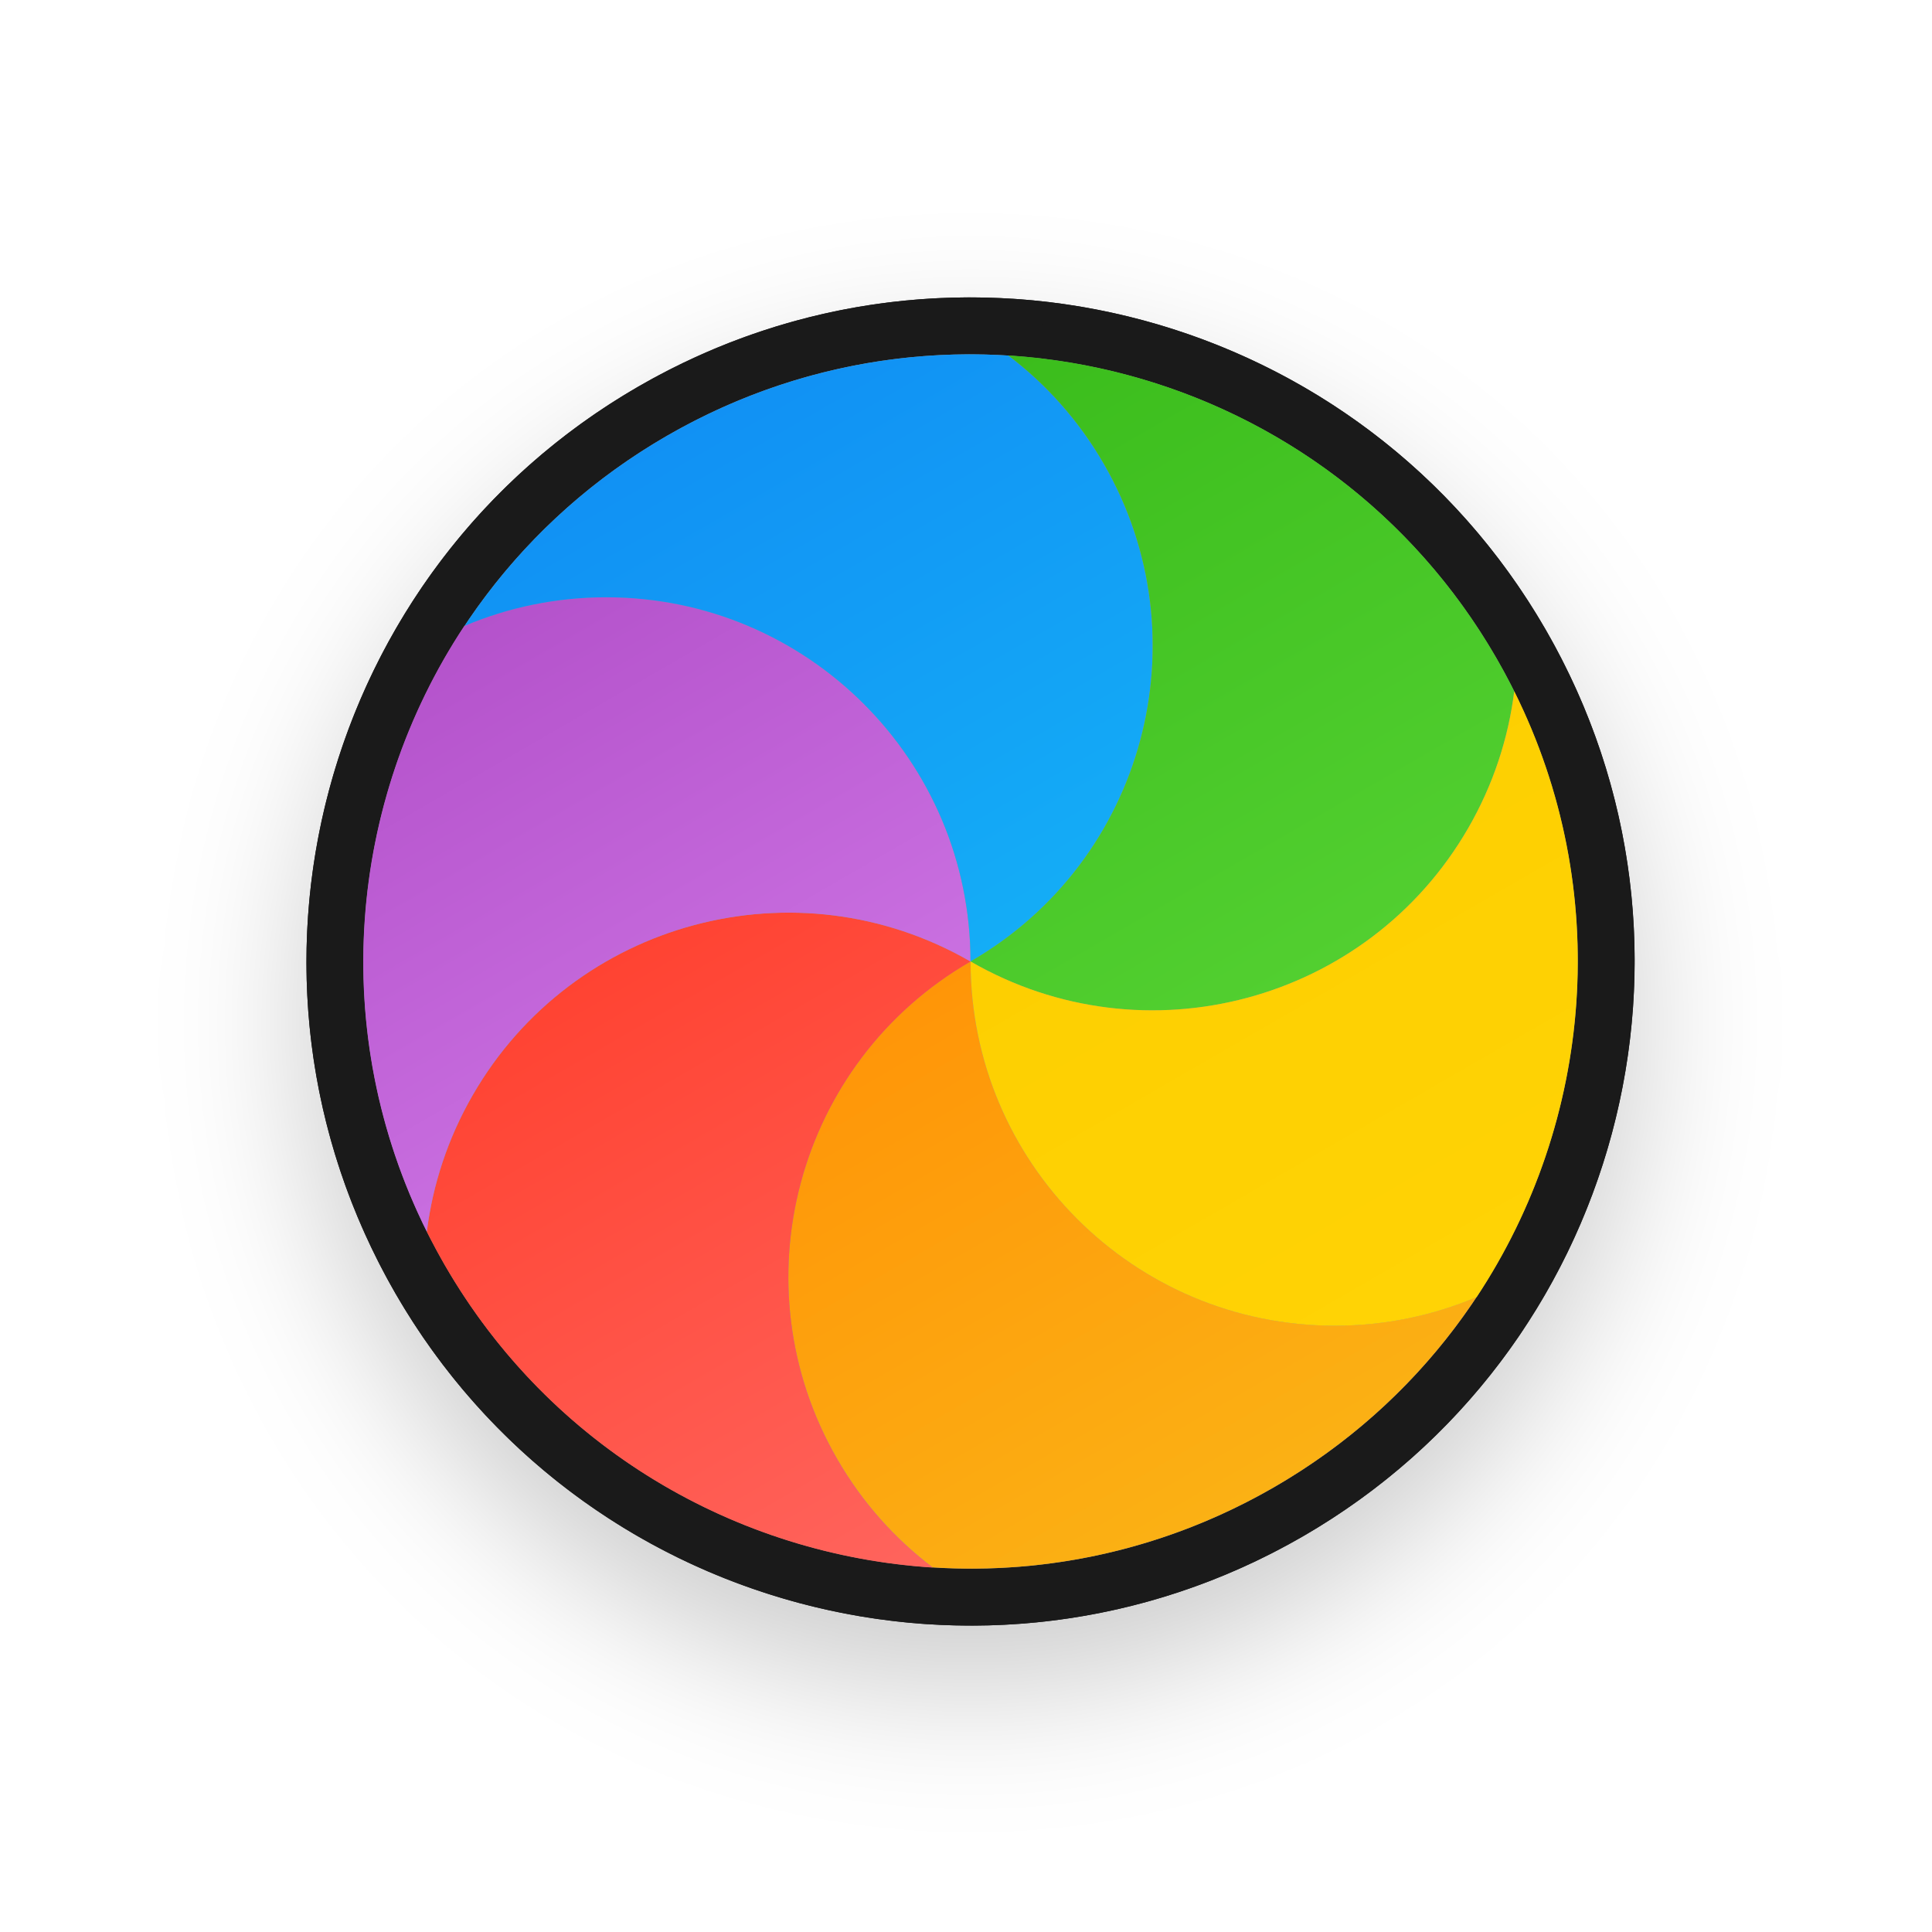
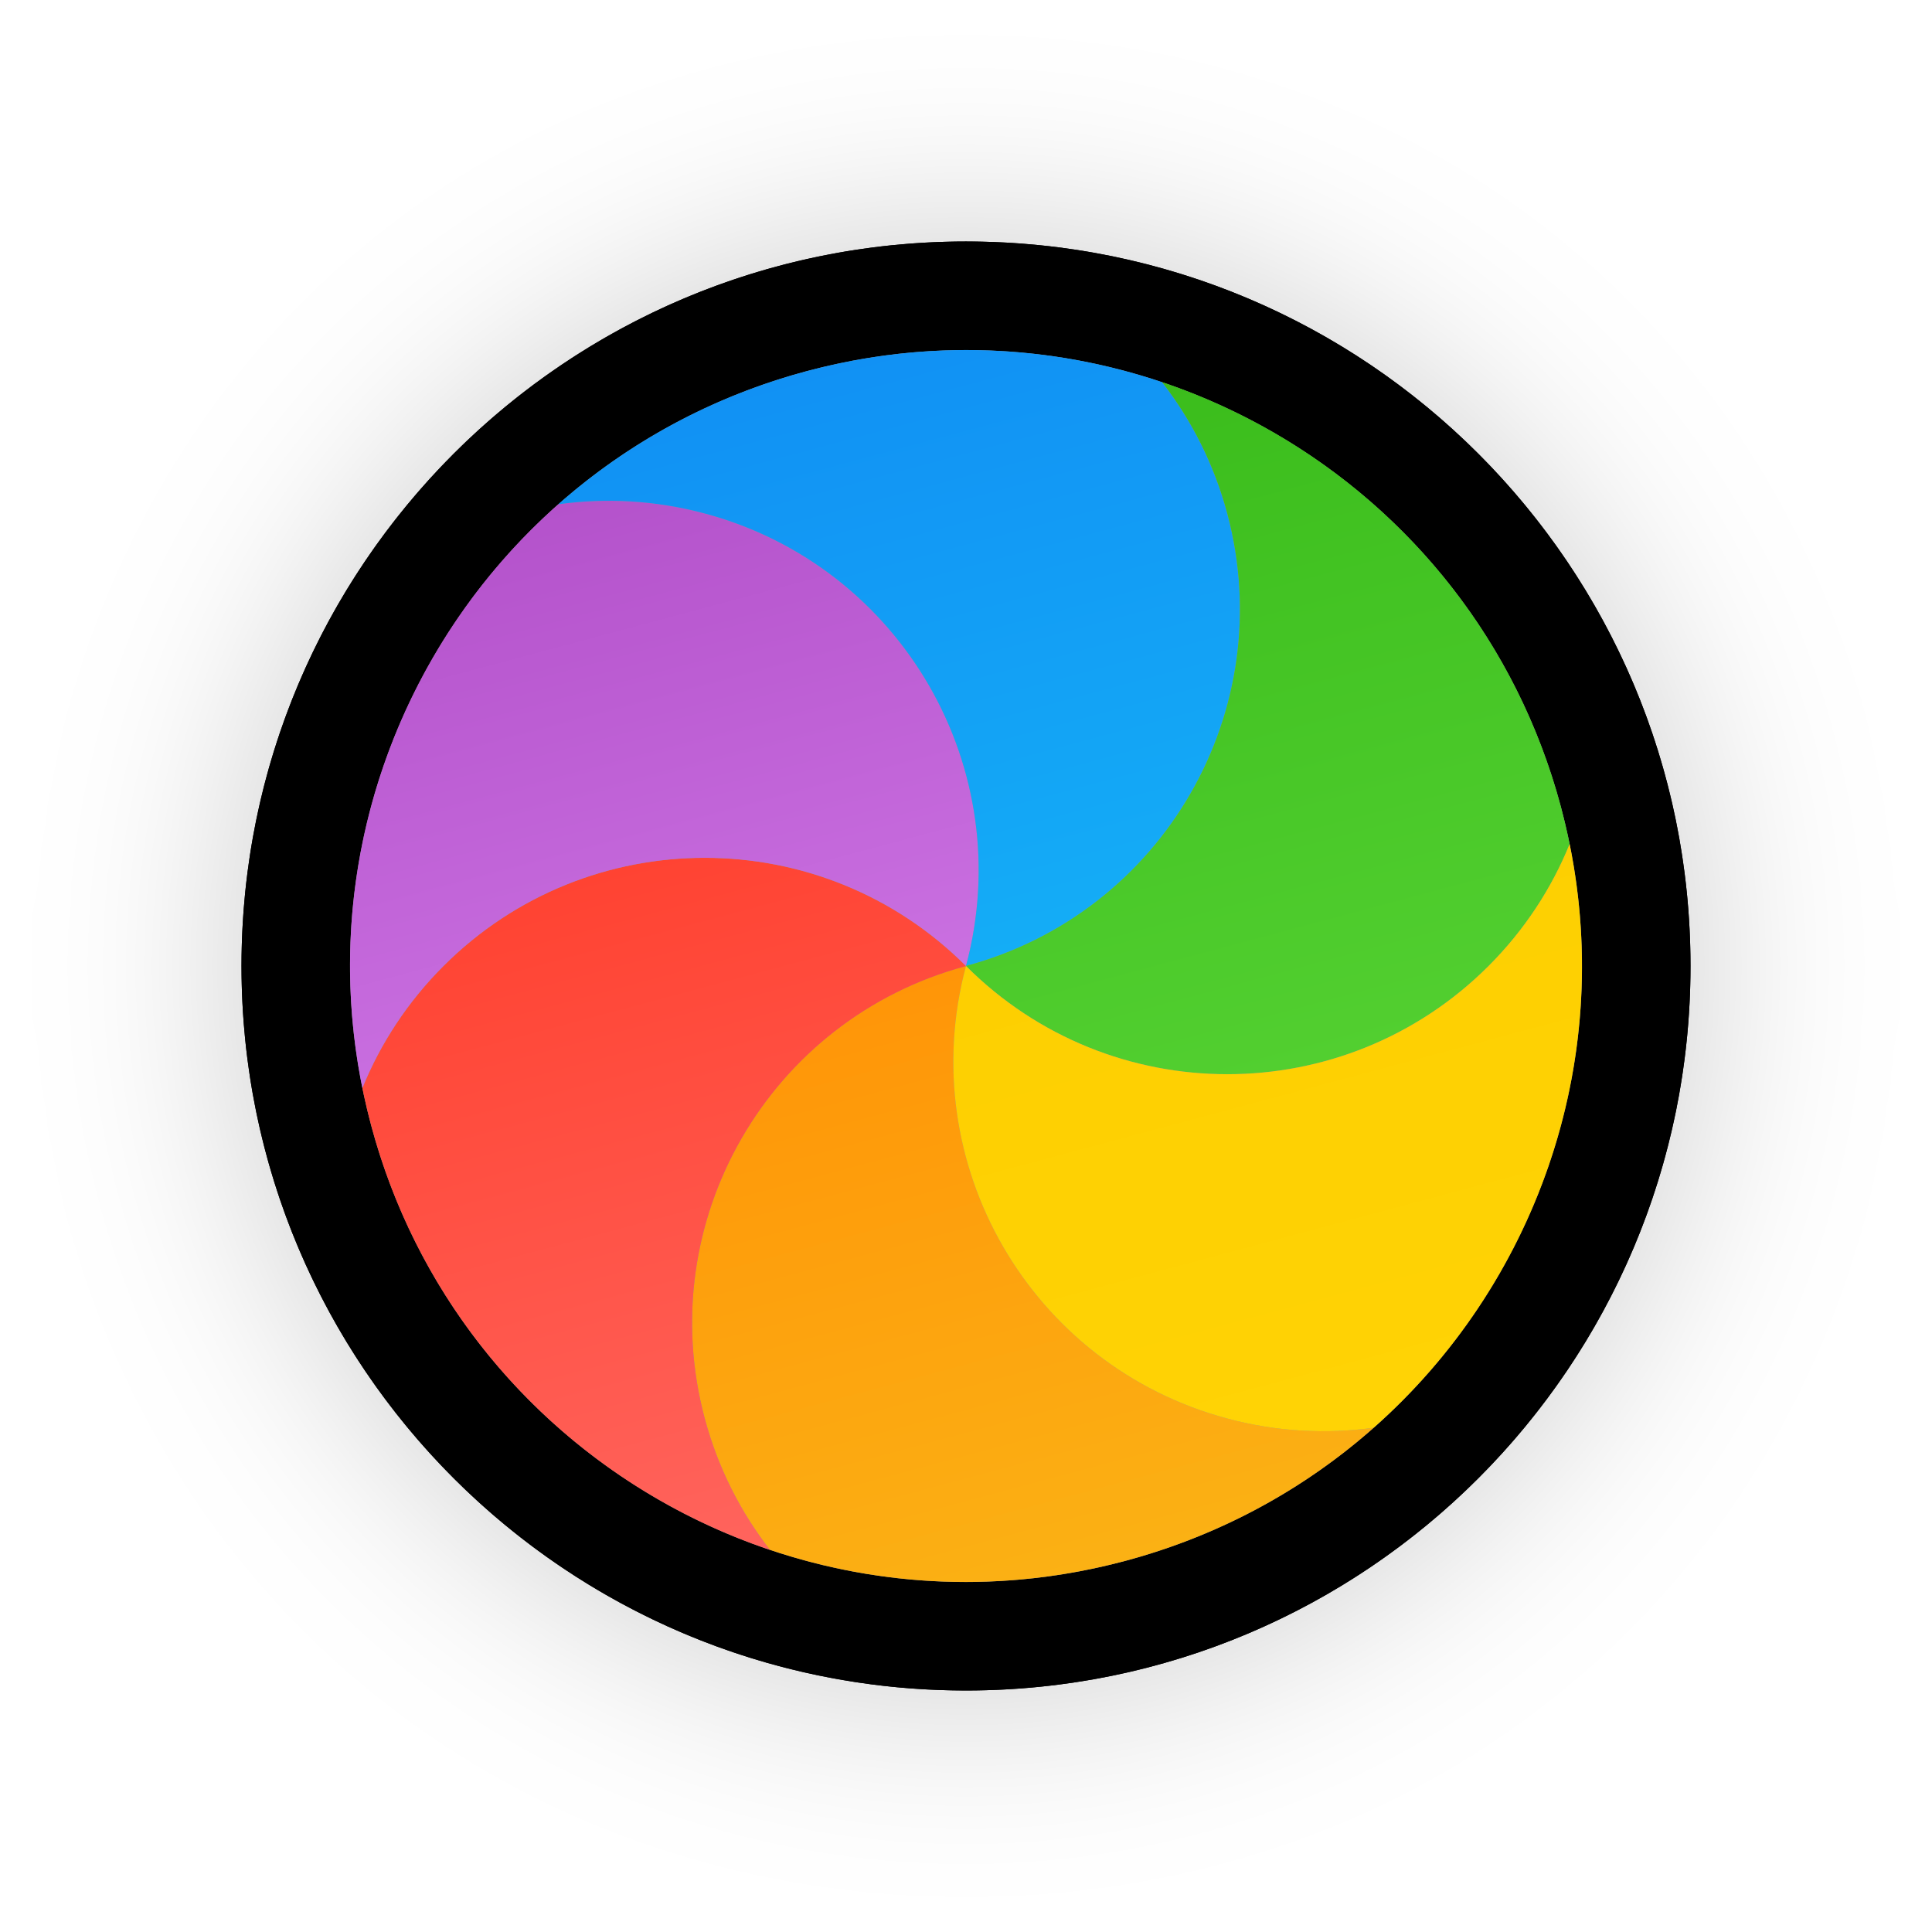
- <svg xmlns="http://www.w3.org/2000/svg" xmlns:xlink="http://www.w3.org/1999/xlink" width="32" height="32" viewBox="0 0 32 32" id="svg2" version="1.1">
-   <defs id="defs4">
-     <linearGradient gradientUnits="userSpaceOnUse" gradientTransform="matrix(1.028313,0,0,0.9836115,343.323,796.7172)" x1="17.871" y1="7.669" x2="17.871" y2="17.893" id="linearGradient-colour1">
-       <stop stop-color="#FBB114" offset="0%" id="stop7" />
-       <stop stop-color="#FF9508" offset="100%" id="stop9" />
-     </linearGradient>
-     <linearGradient gradientUnits="userSpaceOnUse" gradientTransform="matrix(0.944652,0,0,1.070723,343.323,796.7172)" x1="23.954" y1="8.61" x2="23.954" y2="19.256" id="linearGradient-colour2">
-       <stop stop-color="#FF645D" offset="0%" id="stop12" />
-       <stop stop-color="#FF4332" offset="100%" id="stop14" />
-     </linearGradient>
-     <linearGradient gradientUnits="userSpaceOnUse" gradientTransform="matrix(1.103708,0,0,0.9164209,343.323,796.7172)" x1="20.127" y1="19.205" x2="20.127" y2="29.033" id="linearGradient-colour3">
-       <stop stop-color="#CA70E1" offset="0%" id="stop17" />
-       <stop stop-color="#B452CB" offset="100%" id="stop19" />
-     </linearGradient>
-     <linearGradient gradientUnits="userSpaceOnUse" gradientTransform="matrix(1.028313,0,0,0.9836116,343.323,796.7172)" x1="16.36" y1="17.893" x2="16.36" y2="28.118" id="linearGradient-colour4">
-       <stop stop-color="#14ADF6" offset="0%" id="stop22" />
-       <stop stop-color="#1191F4" offset="100%" id="stop24" />
-     </linearGradient>
-     <linearGradient gradientUnits="userSpaceOnUse" gradientTransform="matrix(0.944652,0,0,1.070723,343.323,796.7172)" x1="13.308" y1="13.619" x2="13.308" y2="24.265" id="linearGradient-colour5">
-       <stop stop-color="#52CF30" offset="0%" id="stop27" />
-       <stop stop-color="#3BBD1C" offset="100%" id="stop29" />
-     </linearGradient>
-     <linearGradient gradientUnits="userSpaceOnUse" gradientTransform="matrix(1.103708,0,0,0.9164209,343.323,796.7172)" x1="11.766" y1="9.377" x2="11.766" y2="19.205" id="linearGradient-colour6">
-       <stop stop-color="#FFD305" offset="0%" id="stop32" />
-       <stop stop-color="#FDCF01" offset="100%" id="stop34" />
-     </linearGradient>
-     <filter style="color-interpolation-filters:sRGB" height="1.257" y="-0.128" width="1.257" x="-0.128" id="filter7466-5">
-       <feGaussianBlur id="feGaussianBlur7468-9" stdDeviation="1.177" />
-     </filter>
-     <linearGradient xlink:href="#linearGradient-colour1" id="linearGradient9998" gradientUnits="userSpaceOnUse" gradientTransform="matrix(-0.8903972,0.5140711,-0.4917239,-0.8516907,40.11293,1042.728)" x1="17.871" y1="7.669" x2="17.871" y2="17.893" />
-     <linearGradient xlink:href="#linearGradient-colour2" id="linearGradient10000" gradientUnits="userSpaceOnUse" gradientTransform="matrix(-0.8179564,0.4722473,-0.5352725,-0.9271191,40.11293,1042.728)" x1="23.954" y1="8.61" x2="23.954" y2="19.256" />
-     <linearGradient xlink:href="#linearGradient-colour3" id="linearGradient10002" gradientUnits="userSpaceOnUse" gradientTransform="matrix(-0.9556798,0.551762,-0.4581341,-0.7935116,40.11293,1042.728)" x1="20.127" y1="19.205" x2="20.127" y2="29.033" />
-     <linearGradient xlink:href="#linearGradient-colour4" id="linearGradient10004" gradientUnits="userSpaceOnUse" gradientTransform="matrix(-0.8903972,0.5140711,-0.4917239,-0.8516908,40.11293,1042.728)" x1="16.36" y1="17.893" x2="16.36" y2="28.118" />
-     <linearGradient xlink:href="#linearGradient-colour5" id="linearGradient10006" gradientUnits="userSpaceOnUse" gradientTransform="matrix(-0.8179564,0.4722473,-0.5352725,-0.9271191,40.11293,1042.728)" x1="13.308" y1="13.619" x2="13.308" y2="24.265" />
-     <linearGradient xlink:href="#linearGradient-colour6" id="linearGradient10008" gradientUnits="userSpaceOnUse" gradientTransform="matrix(-0.9556798,0.551762,-0.4581341,-0.7935116,40.11293,1042.728)" x1="11.766" y1="9.377" x2="11.766" y2="19.205" />
-   </defs>
-   <g id="layer1" transform="translate(0,-1020.362)">
-     <path id="path7460-6-2" d="m 16.075,1026.3 c -6.075,0 -11,4.925 -11,11 0,6.075 4.925,11 11,11 6.075,0 11,-4.925 11,-11 0,-6.075 -4.925,-11 -11,-11 z" style="color:#000000;font-style:normal;font-variant:normal;font-weight:normal;font-stretch:normal;font-size:medium;line-height:normal;font-family:Sans;-inkscape-font-specification:Sans;text-indent:0;text-align:start;text-decoration:none;text-decoration-line:none;letter-spacing:normal;word-spacing:normal;text-transform:none;direction:ltr;block-progression:tb;writing-mode:lr-tb;baseline-shift:baseline;text-anchor:start;display:inline;overflow:visible;visibility:visible;opacity:0.2;fill:#000000;fill-opacity:1;fill-rule:nonzero;stroke:none;stroke-width:2;marker:none;filter:url(#filter7466-5);enable-background:accumulate" />
-     <circle style="fill:#1a1a1a;fill-rule:evenodd;stroke:none;stroke-width:1;fill-opacity:1" id="circle9958" cx="504.222" cy="-905.489" r="10.998" transform="rotate(150)" />
-     <path style="fill:#1a1a1a;fill-rule:evenodd;stroke:none;stroke-width:1;fill-opacity:1" d="m 15.391,1047.265 c -0.683,-0.516 -1.276,-1.175 -1.732,-1.964 -1.822,-3.156 -0.741,-7.192 2.415,-9.014 1.2e-5,3.644 2.954,6.599 6.599,6.599 0.911,0 1.779,-0.185 2.569,-0.518 -0.91,1.374 -2.144,2.564 -3.668,3.444 -1.947,1.124 -4.095,1.585 -6.183,1.453 z" id="path9960" />
-     <path style="fill:#1a1a1a;fill-rule:evenodd;stroke:none;stroke-width:1;fill-opacity:1" d="m 6.226,1041.183 c 0.106,-0.849 0.38,-1.692 0.835,-2.48 1.822,-3.156 5.858,-4.238 9.014,-2.415 -3.156,1.822 -4.238,5.858 -2.415,9.014 0.455,0.788 1.048,1.447 1.732,1.964 -3.552,-0.225 -6.928,-2.166 -8.841,-5.479 -0.115,-0.199 -0.223,-0.401 -0.324,-0.604 v 0 z" id="path9962" />
-     <path style="fill:#1a1a1a;fill-rule:evenodd;stroke:none;stroke-width:1;fill-opacity:1" d="m 6.908,1030.207 c 0.789,-0.334 1.657,-0.519 2.569,-0.519 3.644,0 6.599,2.954 6.599,6.599 -3.156,-1.822 -7.192,-0.741 -9.014,2.415 -0.455,0.788 -0.729,1.631 -0.835,2.48 -1.797,-3.606 -1.43,-7.787 0.682,-10.976 z" id="path9964" />
-     <path style="fill:#1a1a1a;fill-rule:evenodd;stroke:none;stroke-width:1;fill-opacity:1" d="m 16.759,1025.309 c 0.683,0.517 1.276,1.175 1.732,1.964 1.822,3.156 0.741,7.192 -2.415,9.014 -4e-6,-3.644 -2.954,-6.599 -6.599,-6.599 -0.911,0 -1.779,0.185 -2.569,0.519 0.91,-1.374 2.144,-2.564 3.668,-3.444 1.947,-1.124 4.095,-1.585 6.183,-1.453 z" id="path9966" />
-     <path style="fill:#1a1a1a;fill-rule:evenodd;stroke:none;stroke-width:1;fill-opacity:1" d="m 25.924,1031.392 c -0.106,0.849 -0.38,1.692 -0.835,2.48 -1.822,3.156 -5.858,4.238 -9.014,2.415 3.156,-1.822 4.238,-5.858 2.415,-9.014 -0.455,-0.788 -1.048,-1.447 -1.732,-1.964 3.552,0.225 6.928,2.166 8.841,5.479 0.115,0.199 0.223,0.401 0.324,0.604 v 0 z" id="path9968" />
-     <path style="fill:#1a1a1a;fill-rule:evenodd;stroke:none;stroke-width:1;fill-opacity:1" d="m 25.242,1042.368 c -0.789,0.334 -1.657,0.518 -2.569,0.518 -3.644,0 -6.599,-2.954 -6.599,-6.599 3.156,1.822 7.192,0.741 9.014,-2.415 0.455,-0.788 0.729,-1.631 0.835,-2.48 1.797,3.606 1.43,7.787 -0.682,10.976 z" id="path9970" />
-     <circle r="10.055" cy="-905.489" cx="504.222" id="circle9972" style="fill:#959595;fill-rule:evenodd;stroke:none;stroke-width:1" transform="rotate(150)" />
-     <path id="path9974" d="m 15.45,1046.324 c -0.625,-0.472 -1.167,-1.075 -1.583,-1.796 -1.666,-2.886 -0.677,-6.575 2.208,-8.242 5e-6,3.332 2.701,6.033 6.033,6.033 0.833,0 1.627,-0.169 2.348,-0.474 -0.832,1.256 -1.96,2.344 -3.354,3.149 -1.78,1.028 -3.744,1.45 -5.653,1.329 z" style="fill:url(#linearGradient9998);fill-rule:evenodd;stroke:none;stroke-width:1" />
-     <path id="path9976" d="m 7.07,1040.763 c 0.097,-0.777 0.347,-1.547 0.763,-2.267 1.666,-2.886 5.356,-3.874 8.242,-2.208 -2.886,1.666 -3.874,5.356 -2.208,8.242 0.416,0.721 0.959,1.323 1.583,1.796 -3.247,-0.205 -6.334,-1.98 -8.083,-5.009 -0.105,-0.182 -0.203,-0.366 -0.297,-0.552 v 0 z" style="fill:url(#linearGradient10000);fill-rule:evenodd;stroke:none;stroke-width:1" />
-     <path id="path9978" d="m 7.693,1030.728 c 0.722,-0.305 1.515,-0.474 2.348,-0.474 3.332,-10e-5 6.033,2.701 6.033,6.033 -2.886,-1.666 -6.576,-0.677 -8.242,2.208 -0.416,0.72 -0.666,1.491 -0.763,2.267 -1.643,-3.297 -1.307,-7.12 0.623,-10.035 z" style="fill:url(#linearGradient10002);fill-rule:evenodd;stroke:none;stroke-width:1" />
-     <path id="path9980" d="m 16.7,1026.25 c 0.625,0.472 1.167,1.075 1.583,1.796 1.666,2.886 0.677,6.576 -2.208,8.242 9e-6,-3.332 -2.701,-6.033 -6.033,-6.033 -0.833,-10e-5 -1.627,0.169 -2.348,0.474 0.832,-1.256 1.96,-2.345 3.354,-3.149 1.78,-1.028 3.744,-1.449 5.653,-1.329 z" style="fill:url(#linearGradient10004);fill-rule:evenodd;stroke:none;stroke-width:1" />
-     <path id="path9982" d="m 25.08,1031.811 c -0.097,0.777 -0.347,1.547 -0.763,2.268 -1.666,2.886 -5.356,3.874 -8.242,2.208 2.886,-1.666 3.874,-5.356 2.208,-8.242 -0.416,-0.721 -0.959,-1.323 -1.583,-1.796 3.247,0.205 6.334,1.98 8.083,5.009 0.105,0.182 0.204,0.366 0.297,0.552 v 0 z" style="fill:url(#linearGradient10006);fill-rule:evenodd;stroke:none;stroke-width:1" />
-     <path id="path9984" d="m 24.457,1041.846 c -0.722,0.305 -1.515,0.474 -2.348,0.474 -3.332,0 -6.033,-2.701 -6.033,-6.033 2.886,1.666 6.576,0.677 8.242,-2.208 0.416,-0.72 0.666,-1.491 0.763,-2.268 1.643,3.297 1.307,7.12 -0.623,10.035 z" style="fill:url(#linearGradient10008);fill-rule:evenodd;stroke:none;stroke-width:1" />
+ <svg xmlns="http://www.w3.org/2000/svg" height="24" viewBox="0 0 24 24" width="24">
+   <filter id="a" color-interpolation-filters="sRGB" height="1.336" width="1.336" x="-.168" y="-.168">
+     <feGaussianBlur stdDeviation="1.54" />
+   </filter>
+   <linearGradient id="b" gradientTransform="matrix(1.028313 0 0 .9836115 -1.5249 .32507)" gradientUnits="userSpaceOnUse" x1="17.871" x2="17.871" y1="7.669" y2="17.893">
+     <stop offset="0" stop-color="#fbb114" />
+     <stop offset="1" stop-color="#ff9508" />
+   </linearGradient>
+   <linearGradient id="c" gradientTransform="matrix(.944652 0 0 1.070723 -1.5249 .32507)" gradientUnits="userSpaceOnUse" x1="23.954" x2="23.954" y1="8.61" y2="19.256">
+     <stop offset="0" stop-color="#ff645d" />
+     <stop offset="1" stop-color="#ff4332" />
+   </linearGradient>
+   <linearGradient id="d" gradientTransform="matrix(1.103708 0 0 .9164209 -1.5249 .32507)" gradientUnits="userSpaceOnUse" x1="20.127" x2="20.127" y1="19.205" y2="29.033">
+     <stop offset="0" stop-color="#ca70e1" />
+     <stop offset="1" stop-color="#b452cb" />
+   </linearGradient>
+   <linearGradient id="e" gradientTransform="matrix(1.028313 0 0 .9836116 -1.5249 .32507)" gradientUnits="userSpaceOnUse" x1="16.36" x2="16.36" y1="17.893" y2="28.118">
+     <stop offset="0" stop-color="#14adf6" />
+     <stop offset="1" stop-color="#1191f4" />
+   </linearGradient>
+   <linearGradient id="f" gradientTransform="matrix(.944652 0 0 1.070723 -1.5249 .32507)" gradientUnits="userSpaceOnUse" x1="13.308" x2="13.308" y1="13.619" y2="24.265">
+     <stop offset="0" stop-color="#52cf30" />
+     <stop offset="1" stop-color="#3bbd1c" />
+   </linearGradient>
+   <linearGradient id="g" gradientTransform="matrix(1.103708 0 0 .9164209 -1.5249 .32507)" gradientUnits="userSpaceOnUse" x1="11.766" x2="11.766" y1="9.377" y2="19.205">
+     <stop offset="0" stop-color="#ffd305" />
+     <stop offset="1" stop-color="#fdcf01" />
+   </linearGradient>
+   <g fill-rule="evenodd">
+     <g filter="url(#a)" opacity=".2" transform="matrix(.8181815 0 0 .8181815 -283.3005 -654.2592)">
+       <circle cx="360.923" cy="814.317" r="11" />
+       <path d="m367.005 805.15c.333.789.518 1.656.518 2.567 0 3.645-2.955 6.6-6.6 6.6 1.823-3.157.741-7.193-2.416-9.016-.789-.456-1.633-.73-2.484-.835 1.475-.735 3.139-1.149 4.9-1.149 2.249 0 4.34.675 6.082 1.833z" />
+       <path d="m371.902 815.002c-.516.683-1.175 1.276-1.963 1.731-3.157 1.823-7.193.741-9.016-2.416 3.645 0 6.6-2.955 6.6-6.6 0-.91-.184-1.778-.518-2.567 2.964 1.971 4.918 5.341 4.918 9.167 0 .23-.007.459-.021.685z" />
+       <path d="m365.823 824.168c-.851-.106-1.695-.38-2.484-.835-3.157-1.823-4.238-5.859-2.416-9.016 1.823 3.157 5.859 4.238 9.016 2.416.788-.455 1.447-1.048 1.963-1.731-.247 4.022-2.656 7.46-6.079 9.166z" />
+       <path d="m354.841 823.484c-.333-.789-.518-1.656-.518-2.567 0-3.645 2.955-6.6 6.6-6.6-1.823 3.157-.741 7.193 2.416 9.016.789.456 1.633.73 2.484.835-1.475.735-3.139 1.149-4.9 1.149-2.249 0-4.34-.675-6.082-1.833z" />
+       <path d="m349.944 813.632c.516-.683 1.175-1.276 1.963-1.731 3.157-1.823 7.193-.741 9.016 2.416-3.645 0-6.6 2.955-6.6 6.6 0 .91.184 1.778.518 2.567-2.964-1.971-4.918-5.341-4.918-9.167 0-.23.007-.459.021-.685z" />
+       <path d="m356.023 804.466c.851.106 1.695.38 2.484.835 3.157 1.823 4.238 5.859 2.416 9.016-1.823-3.157-5.859-4.238-9.016-2.416-.788.455-1.447 1.048-1.963 1.731.247-4.022 2.656-7.46 6.079-9.166z" />
+     </g>
+     <g transform="matrix(.8181815 0 0 .8181815 -283.3005 -654.2592)">
+       <circle cx="360.923" cy="814.317" r="11" />
+       <path d="m367.005 805.15c.333.789.518 1.656.518 2.567 0 3.645-2.955 6.6-6.6 6.6 1.823-3.157.741-7.193-2.416-9.016-.789-.456-1.633-.73-2.484-.835 1.475-.735 3.139-1.149 4.9-1.149 2.249 0 4.34.675 6.082 1.833z" />
+       <path d="m371.902 815.002c-.516.683-1.175 1.276-1.963 1.731-3.157 1.823-7.193.741-9.016-2.416 3.645 0 6.6-2.955 6.6-6.6 0-.91-.184-1.778-.518-2.567 2.964 1.971 4.918 5.341 4.918 9.167 0 .23-.007.459-.021.685z" />
+       <path d="m365.823 824.168c-.851-.106-1.695-.38-2.484-.835-3.157-1.823-4.238-5.859-2.416-9.016 1.823 3.157 5.859 4.238 9.016 2.416.788-.455 1.447-1.048 1.963-1.731-.247 4.022-2.656 7.46-6.079 9.166z" />
+       <path d="m354.841 823.484c-.333-.789-.518-1.656-.518-2.567 0-3.645 2.955-6.6 6.6-6.6-1.823 3.157-.741 7.193 2.416 9.016.789.456 1.633.73 2.484.835-1.475.735-3.139 1.149-4.9 1.149-2.249 0-4.34-.675-6.082-1.833z" />
+       <path d="m349.944 813.632c.516-.683 1.175-1.276 1.963-1.731 3.157-1.823 7.193-.741 9.016 2.416-3.645 0-6.6 2.955-6.6 6.6 0 .91.184 1.778.518 2.567-2.964-1.971-4.918-5.341-4.918-9.167 0-.23.007-.459.021-.685z" />
+       <path d="m356.023 804.466c.851.106 1.695.38 2.484.835 3.157 1.823 4.238 5.859 2.416 9.016-1.823-3.157-5.859-4.238-9.016-2.416-.788.455-1.447 1.048-1.963 1.731.247-4.022 2.656-7.46 6.079-9.166z" />
+     </g>
+     <g transform="matrix(-1.738666 .4658743 -.4658743 -1.738666 44.13644 32.706)">
+       <circle cx="14.268" cy="15.732" fill="#959595" r="4.25" stroke-width=".423" />
+       <g transform="matrix(.4225851 0 0 .4225851 7.474854 8.157344)">
+         <path d="m21.636 9.544c.305.721.473 1.514.473 2.347 0 3.333-2.702 6.034-6.034 6.034 1.666-2.886.677-6.577-2.209-8.243-.722-.417-1.493-.667-2.271-.764 1.349-.672 2.87-1.05 4.48-1.05 2.056 0 3.968.617 5.561 1.676z" fill="url(#b)" />
+         <path d="m26.113 18.551c-.472.624-1.074 1.166-1.795 1.582-2.886 1.666-6.577.677-8.243-2.209 3.333 0 6.034-2.702 6.034-6.034 0-.832-.169-1.625-.473-2.347 2.71 1.802 4.496 4.883 4.496 8.381 0 .21-.007.419-.019.626z" fill="url(#c)" />
+         <path d="m20.555 26.932c-.778-.097-1.55-.347-2.271-.764-2.886-1.666-3.875-5.357-2.209-8.243 1.666 2.886 5.357 3.875 8.243 2.209.72-.416 1.323-.958 1.795-1.582-.226 3.678-2.428 6.821-5.558 8.38z" fill="url(#d)" />
+         <path d="m10.514 26.306c-.305-.721-.473-1.514-.473-2.347 0-3.333 2.702-6.034 6.034-6.034-1.666 2.886-.677 6.577 2.209 8.243.722.417 1.493.667 2.271.764-1.349.672-2.87 1.05-4.48 1.05-2.056 0-3.968-.617-5.561-1.676z" fill="url(#e)" />
+         <path d="m6.037 17.299c.472-.624 1.074-1.166 1.795-1.582 2.886-1.666 6.577-.677 8.243 2.209-3.333 0-6.034 2.702-6.034 6.034 0 .832.169 1.625.473 2.347-2.71-1.802-4.496-4.883-4.496-8.381 0-.21.007-.419.019-.626z" fill="url(#f)" />
+         <path d="m11.595 8.918c.778.097 1.55.347 2.271.764 2.886 1.666 3.875 5.357 2.209 8.243-1.666-2.886-5.357-3.875-8.243-2.209-.72.416-1.323.958-1.795 1.582.226-3.678 2.428-6.821 5.558-8.38z" fill="url(#g)" />
+       </g>
+     </g>
  </g>
</svg>
